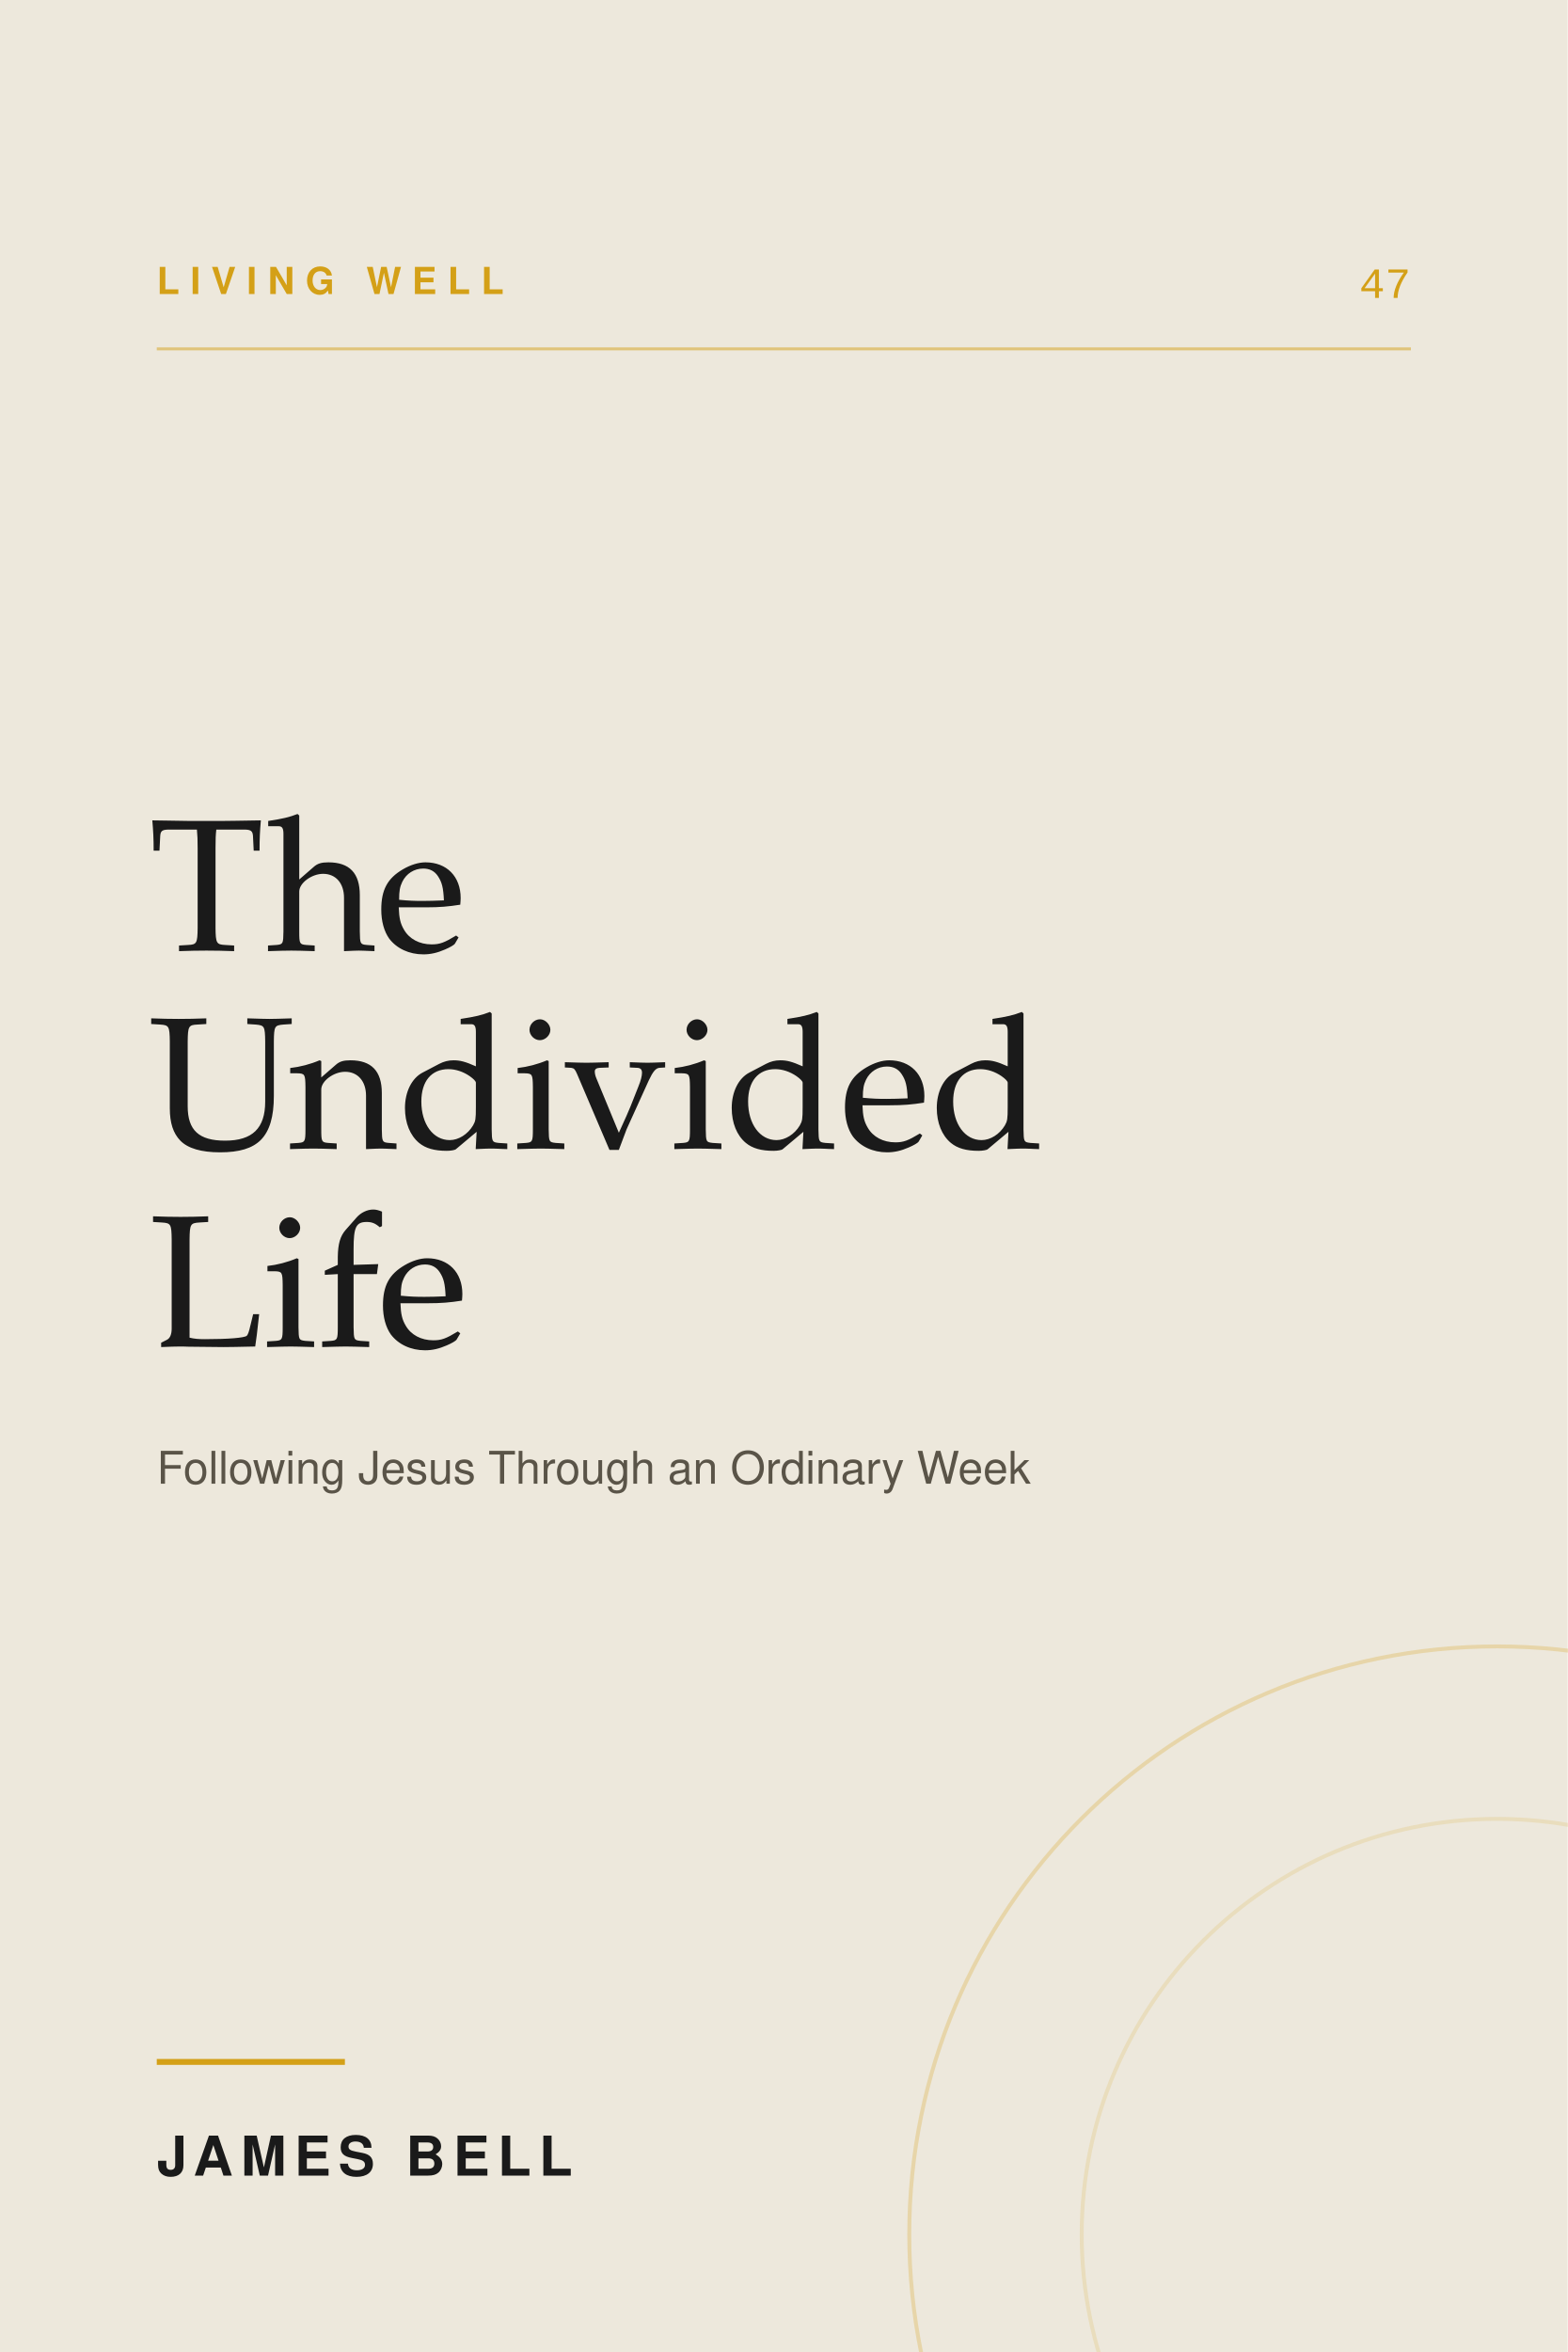
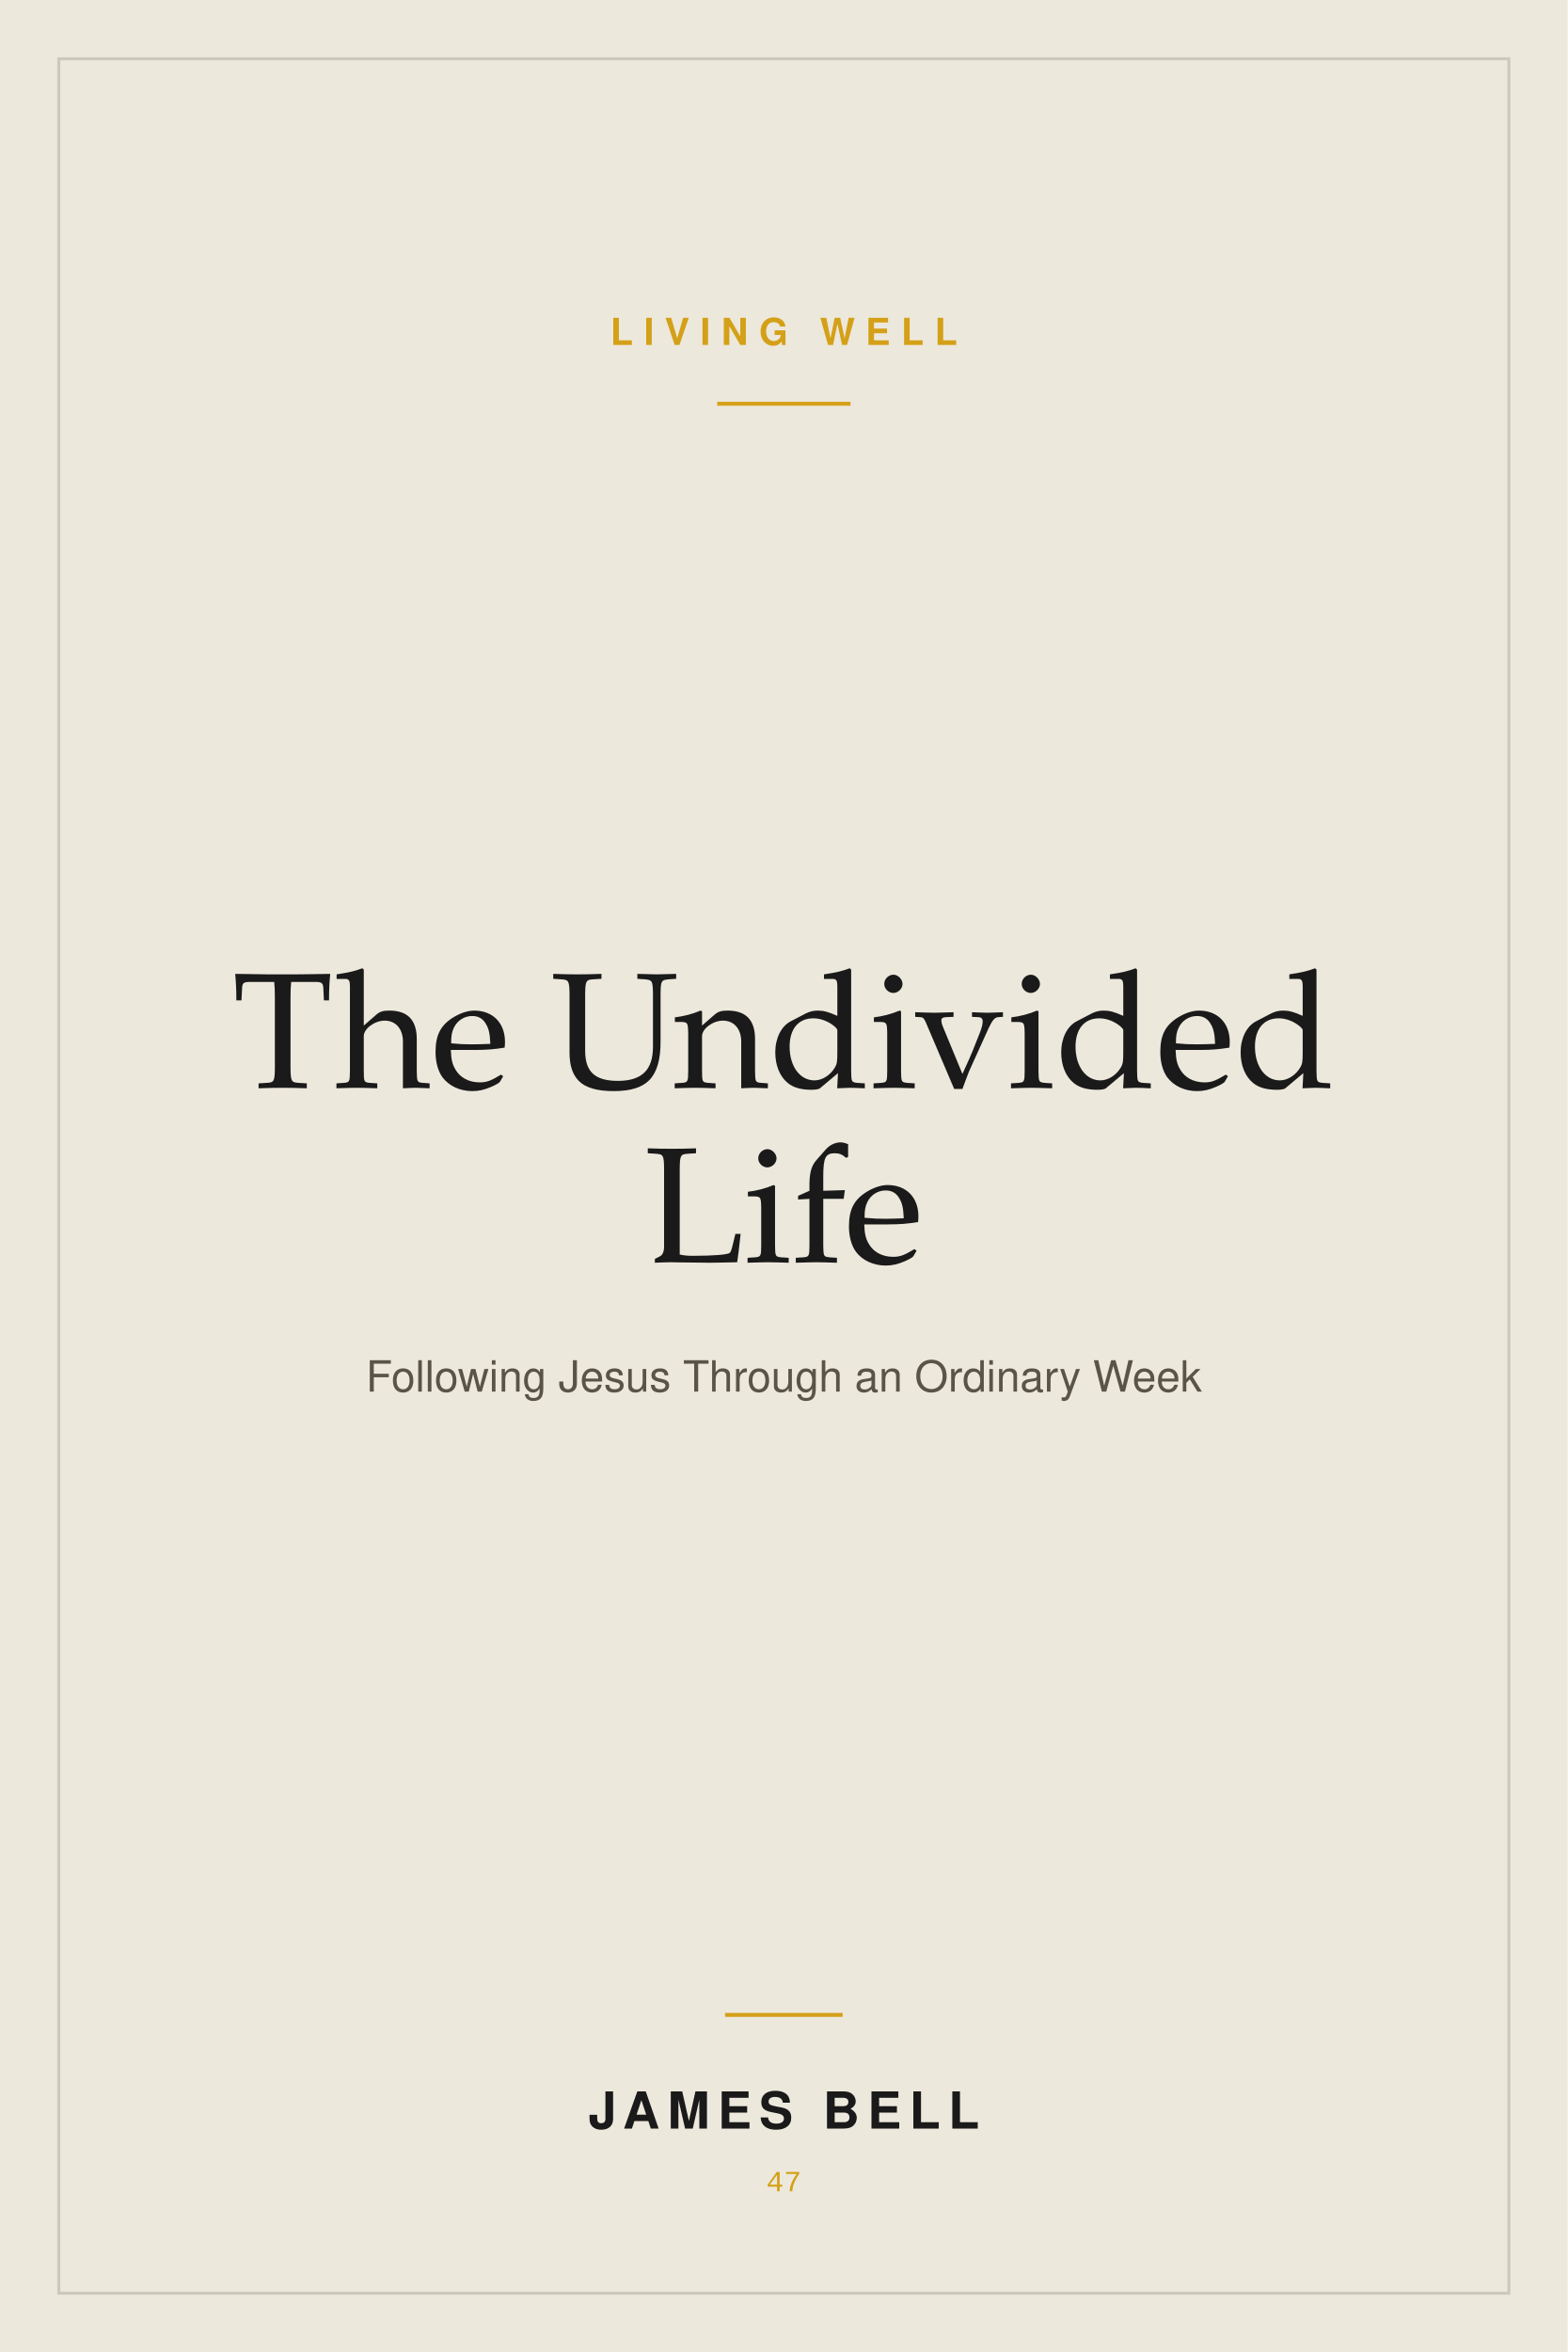
<svg xmlns="http://www.w3.org/2000/svg" width="800" height="1200" viewBox="0 0 800 1200" role="img" aria-label="The Undivided Life by James Bell">
  <rect width="800" height="1200" fill="#EDE8DC" />
-   <circle cx="764" cy="1140" r="300" fill="none" stroke="#D4A017" stroke-width="2" opacity="0.26" />
-   <circle cx="764" cy="1140" r="212" fill="none" stroke="#D4A017" stroke-width="2" opacity="0.16" />
-   <text x="80" y="150" font-family="Helvetica, Arial, sans-serif" font-size="19" letter-spacing="5.5" font-weight="700" fill="#D4A017">LIVING WELL</text>
-   <text x="720" y="152" text-anchor="end" font-family="'JetBrains Mono', 'Courier New', monospace" font-size="22" fill="#D4A017">47</text>
-   <line x1="80" y1="178" x2="720" y2="178" stroke="#D4A017" stroke-width="1.5" opacity="0.5" />
-   <text x="76" y="485" font-family="Palatino, 'Palatino Linotype', Georgia, serif" font-size="96" font-weight="400" fill="#1A1A1A">The</text>
-   <text x="76" y="586" font-family="Palatino, 'Palatino Linotype', Georgia, serif" font-size="96" font-weight="400" fill="#1A1A1A">Undivided</text>
-   <text x="76" y="687" font-family="Palatino, 'Palatino Linotype', Georgia, serif" font-size="96" font-weight="400" fill="#1A1A1A">Life</text>
-   <text x="80" y="757" font-family="Helvetica, Arial, sans-serif" font-size="23" fill="#5A5448">Following Jesus Through an Ordinary Week</text>
-   <line x1="80" y1="1052" x2="176" y2="1052" stroke="#D4A017" stroke-width="3" />
-   <text x="80" y="1110" font-family="Helvetica, Arial, sans-serif" font-size="28" letter-spacing="4" font-weight="700" fill="#1A1A1A">JAMES BELL</text>
+   <rect x="30" y="30" width="740" height="1140" fill="none" stroke="#1A1A1A" stroke-width="1.5" opacity="0.16" />
+   <text x="400" y="176" text-anchor="middle" font-family="Helvetica, Arial, sans-serif" font-size="19" letter-spacing="5.5" font-weight="700" fill="#D4A017">LIVING WELL</text>
+   <line x1="366" y1="206" x2="434" y2="206" stroke="#D4A017" stroke-width="2" />
+   <text x="400" y="555" text-anchor="middle" font-family="Palatino, 'Palatino Linotype', Georgia, serif" font-size="84" fill="#1A1A1A">The Undivided</text>
+   <text x="400" y="644" text-anchor="middle" font-family="Palatino, 'Palatino Linotype', Georgia, serif" font-size="84" fill="#1A1A1A">Life</text>
+   <text x="400" y="710" text-anchor="middle" font-family="Helvetica, Arial, sans-serif" font-size="22" fill="#5A5448">Following Jesus Through an Ordinary Week</text>
+   <line x1="370" y1="1028" x2="430" y2="1028" stroke="#D4A017" stroke-width="2" />
+   <text x="400" y="1086" text-anchor="middle" font-family="Helvetica, Arial, sans-serif" font-size="26" letter-spacing="4" font-weight="700" fill="#1A1A1A">JAMES BELL</text>
+   <text x="400" y="1118" text-anchor="middle" font-family="'JetBrains Mono', 'Courier New', monospace" font-size="15" fill="#D4A017">47</text>
</svg>
